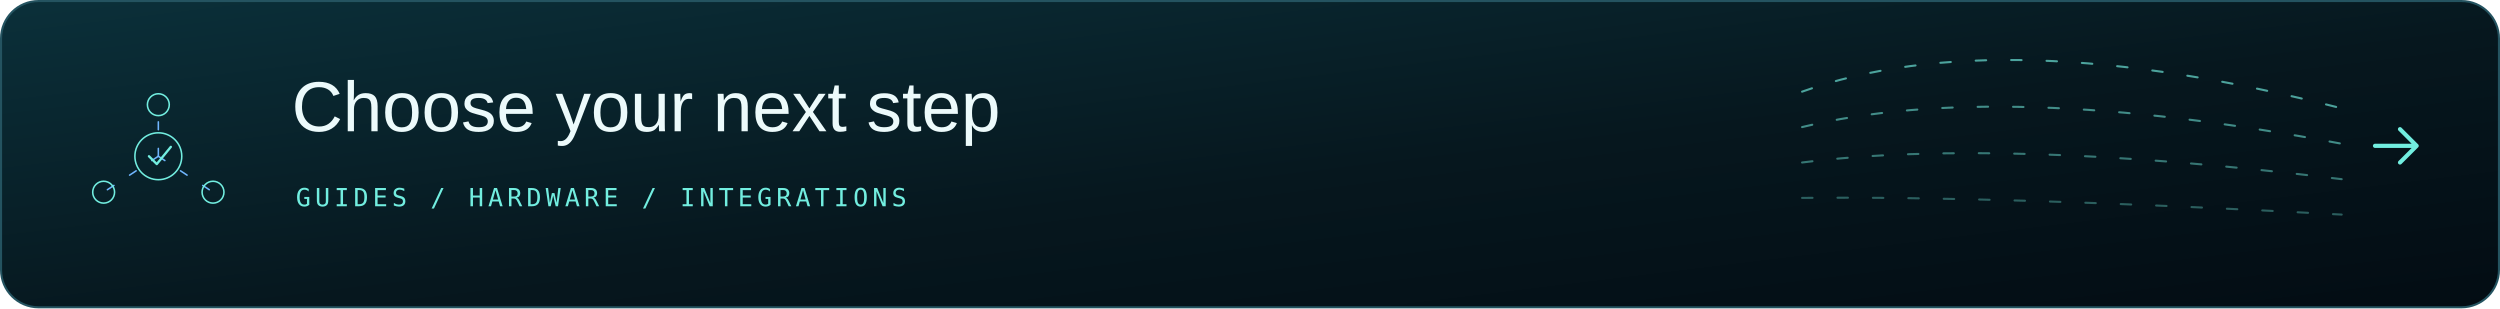
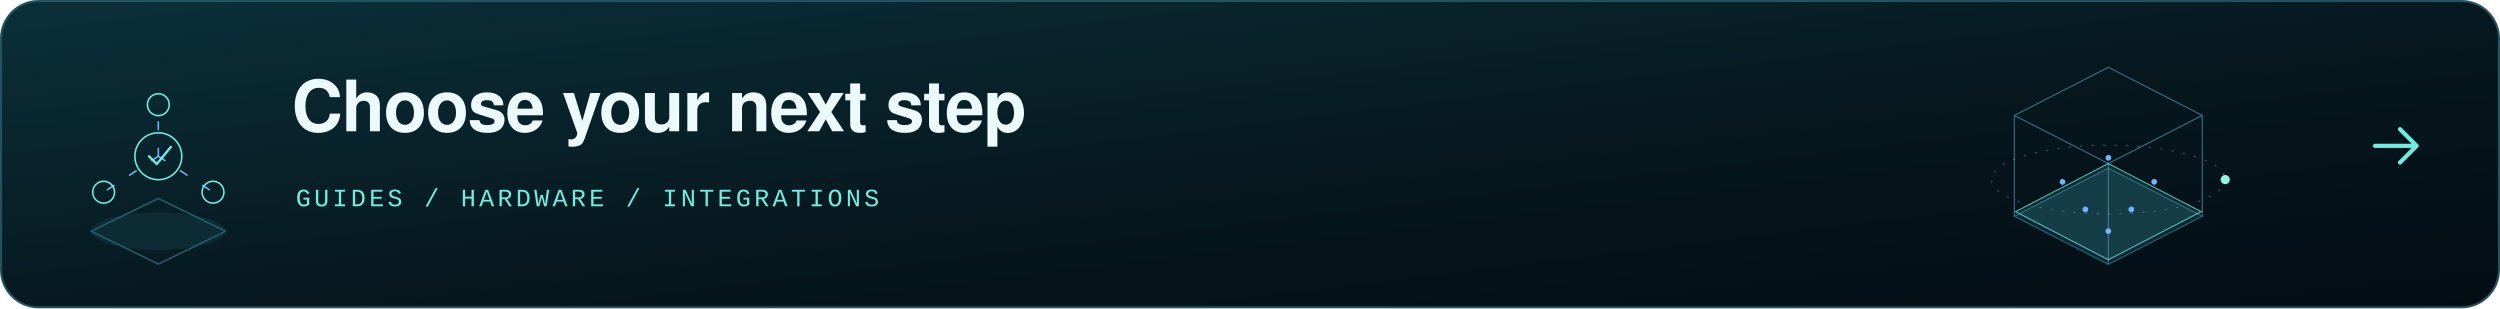
<svg xmlns="http://www.w3.org/2000/svg" width="1200" height="148" viewBox="0 0 1200 148" role="img" aria-labelledby="title desc">
  <defs>
    <linearGradient id="wash" x1="0" y1="0" x2="1" y2="1">
      <stop stop-color="#0b303a" />
      <stop offset=".55" stop-color="#06171e" />
      <stop offset="1" stop-color="#030c13" />
    </linearGradient>
    <linearGradient id="accent">
      <stop stop-color="#91f6df" />
      <stop offset="1" stop-color="#26bad7" />
    </linearGradient>
    <radialGradient id="halo">
      <stop stop-color="#35d4db" stop-opacity=".17" />
      <stop offset="1" stop-color="#35d4db" stop-opacity="0" />
    </radialGradient>
  </defs>
-   <style>text{font-family:Arial,Helvetica,sans-serif}.mono{font-family:ui-monospace,Consolas,monospace;letter-spacing:2px}.flow{stroke-dasharray:5 12;animation:flow 12s linear infinite}.breathe{animation:breathe 6s ease-in-out infinite}.trace{stroke-dasharray:400;stroke-dashoffset:0;animation:trace 10s ease-in-out infinite}.float{animation:float 9s ease-in-out infinite}@keyframes flow{to{stroke-dashoffset:-136}}@keyframes breathe{50%{opacity:.4}}@keyframes trace{0%,100%{stroke-dashoffset:0}50%{stroke-dashoffset:90}}@keyframes float{50%{transform:translateY(-6px)}}@media(prefers-reduced-motion:reduce){*{animation:none!important}}</style>
+   <style>
+ text{font-family:"Avenir Next","Segoe UI",Helvetica,Arial,sans-serif}
+ .mono{font-family:"SFMono-Regular",Consolas,"Liberation Mono",monospace;letter-spacing:1.6px}
+ .float{animation:float 5s ease-in-out infinite}
+ .flow{stroke-dasharray:5 12;animation:flow 5s linear infinite}
+ .breathe{animation:breathe 4s ease-in-out infinite}
+ .trace{stroke-dasharray:400;animation:trace 6s ease-in-out infinite}
+ .scan{animation:scan 7s ease-in-out infinite}
+ .orbit{transform-box:fill-box;transform-origin:center;animation:orbit 18s linear infinite}
+ .spark{animation:spark 3.5s ease-in-out infinite}
+ @keyframes float{0%,100%{transform:translate(0,0)}50%{transform:translate(3px,-10px)}}
+ @keyframes scan{0%,100%{transform:translateY(0)}50%{transform:translateY(-76px)}}
+ @keyframes orbit{to{transform:rotate(360deg)}}
+ @keyframes spark{50%{opacity:.25}}
+ @keyframes flow{to{stroke-dashoffset:-136}}
+ @keyframes breathe{50%{opacity:.4}}
+ @keyframes trace{0%,100%{stroke-dashoffset:0}50%{stroke-dashoffset:90}}
+ @media(prefers-reduced-motion:reduce){*{animation:none!important}}
+ </style>
  <rect x=".5" y=".5" width="1199" height="147" rx="18" fill="url(#wash)" stroke="#245360" />
  <g transform="translate(76 75) scale(0.75)">
-     <path d="M0 0L0 -33" fill="none" stroke="#70b6ff" stroke-width="1" stroke-linecap="round" stroke-linejoin="round" class="flow" />
-     <circle cx="0" cy="-33" r="7" stroke="#72eee0" fill="none" class="breathe" />
-     <path d="M0 0L-35 23" fill="none" stroke="#70b6ff" stroke-width="1" stroke-linecap="round" stroke-linejoin="round" class="flow" />
-     <circle cx="-35" cy="23" r="7" stroke="#72eee0" fill="none" class="breathe" />
-     <path d="M0 0L35 23" fill="none" stroke="#70b6ff" stroke-width="1" stroke-linecap="round" stroke-linejoin="round" class="flow" />
-     <circle cx="35" cy="23" r="7" stroke="#72eee0" fill="none" class="breathe" />
-     <circle cx="0" cy="0" r="15" stroke="#72eee0" fill="none" />
-     <path d="M-6 0L-1 5L8 -6" fill="none" stroke="#72eee0" stroke-width="1.5" stroke-linecap="round" stroke-linejoin="round" />
+     <ellipse cx="0" cy="48" rx="43" ry="12" fill="#133a45" opacity=".5" />
+     <path d="M-43 48L0 27L43 48L0 69Z" fill="none" stroke="#285c68" stroke-width="1" stroke-linecap="round" stroke-linejoin="round" />
+     <g class="float">
+       <path d="M0 0L0 -33" fill="none" stroke="#70b6ff" stroke-width="1" stroke-linecap="round" stroke-linejoin="round" class="flow" />
+       <circle cx="0" cy="-33" r="7" stroke="#72eee0" fill="none" class="breathe" />
+       <path d="M0 0L-35 23" fill="none" stroke="#70b6ff" stroke-width="1" stroke-linecap="round" stroke-linejoin="round" class="flow" />
+       <circle cx="-35" cy="23" r="7" stroke="#72eee0" fill="none" class="breathe" />
+       <path d="M0 0L35 23" fill="none" stroke="#70b6ff" stroke-width="1" stroke-linecap="round" stroke-linejoin="round" class="flow" />
+       <circle cx="35" cy="23" r="7" stroke="#72eee0" fill="none" class="breathe" />
+       <circle cx="0" cy="0" r="15" stroke="#72eee0" fill="none" />
+       <path d="M-6 0L-1 5L8 -6" fill="none" stroke="#72eee0" stroke-width="1.5" stroke-linecap="round" stroke-linejoin="round" />
+     </g>
  </g>
-   <text x="140" y="63" font-size="34" fill="#ecfafb" text-anchor="start">Choose your next step</text>
-   <text x="142" y="99" font-size="12" fill="#72eee0" text-anchor="start" class="mono">GUIDES / HARDWARE / INTEGRATIONS</text>
-   <path d="M865 44Q960 10 1124 52" fill="none" stroke="#72eee0" stroke-width="1" stroke-linecap="round" stroke-linejoin="round" class="flow" opacity="0.65" />
-   <path d="M865 61Q960 38 1124 69" fill="none" stroke="#72eee0" stroke-width="1" stroke-linecap="round" stroke-linejoin="round" class="flow" opacity="0.55" />
-   <path d="M865 78Q960 66 1124 86" fill="none" stroke="#72eee0" stroke-width="1" stroke-linecap="round" stroke-linejoin="round" class="flow" opacity="0.45" />
-   <path d="M865 95Q960 94 1124 103" fill="none" stroke="#72eee0" stroke-width="1" stroke-linecap="round" stroke-linejoin="round" class="flow" opacity="0.35" />
+   <text x="140" y="63" font-size="34" fill="#ecfafb" text-anchor="start" font-weight="650" letter-spacing="-0.6">Choose your next step</text>
+   <text x="142" y="99" font-size="12" fill="#72eee0" text-anchor="start" font-weight="500" class="mono">GUIDES / HARDWARE / INTEGRATIONS</text>
+   <g transform="translate(1012 84) scale(0.55)">
+     <path d="M-82 36L0 -6L82 36L0 78Z" fill="#0a2733" stroke="#286171" />
+     <path d="M-82 36V-52L0 -94L82 -52V36M-82 -52L0 -10L82 -52M0 -10V78" fill="none" stroke="#366d80" />
+     <g class="scan">
+       <path d="M-81 32L0 -10L81 32L0 74Z" fill="#5fe3d8" fill-opacity=".12" stroke="#72eee0" stroke-opacity=".7" />
+     </g>
+     <circle cx="-40" cy="6" r="2" stroke="#70b6ff" fill="#70b6ff" class="spark" />
+     <circle cx="0" cy="-15" r="2" stroke="#70b6ff" fill="#70b6ff" class="spark" />
+     <circle cx="40" cy="6" r="2" stroke="#70b6ff" fill="#70b6ff" class="spark" />
+     <circle cx="-20" cy="30" r="2" stroke="#70b6ff" fill="#70b6ff" class="spark" />
+     <circle cx="20" cy="30" r="2" stroke="#70b6ff" fill="#70b6ff" class="spark" />
+     <circle cx="0" cy="49" r="2" stroke="#70b6ff" fill="#70b6ff" class="spark" />
+     <g class="orbit">
+       <ellipse cx="0" cy="4" rx="102" ry="30" fill="none" stroke="#70b6ff" stroke-opacity=".4" stroke-dasharray="2 8" />
+       <circle cx="102" cy="4" r="4" fill="#91f6df" />
+     </g>
+   </g>
  <path d="M1140 70H1160M1152 62L1160 70L1152 78" fill="none" stroke="#72eee0" stroke-width="2" stroke-linecap="round" stroke-linejoin="round" />
</svg>
